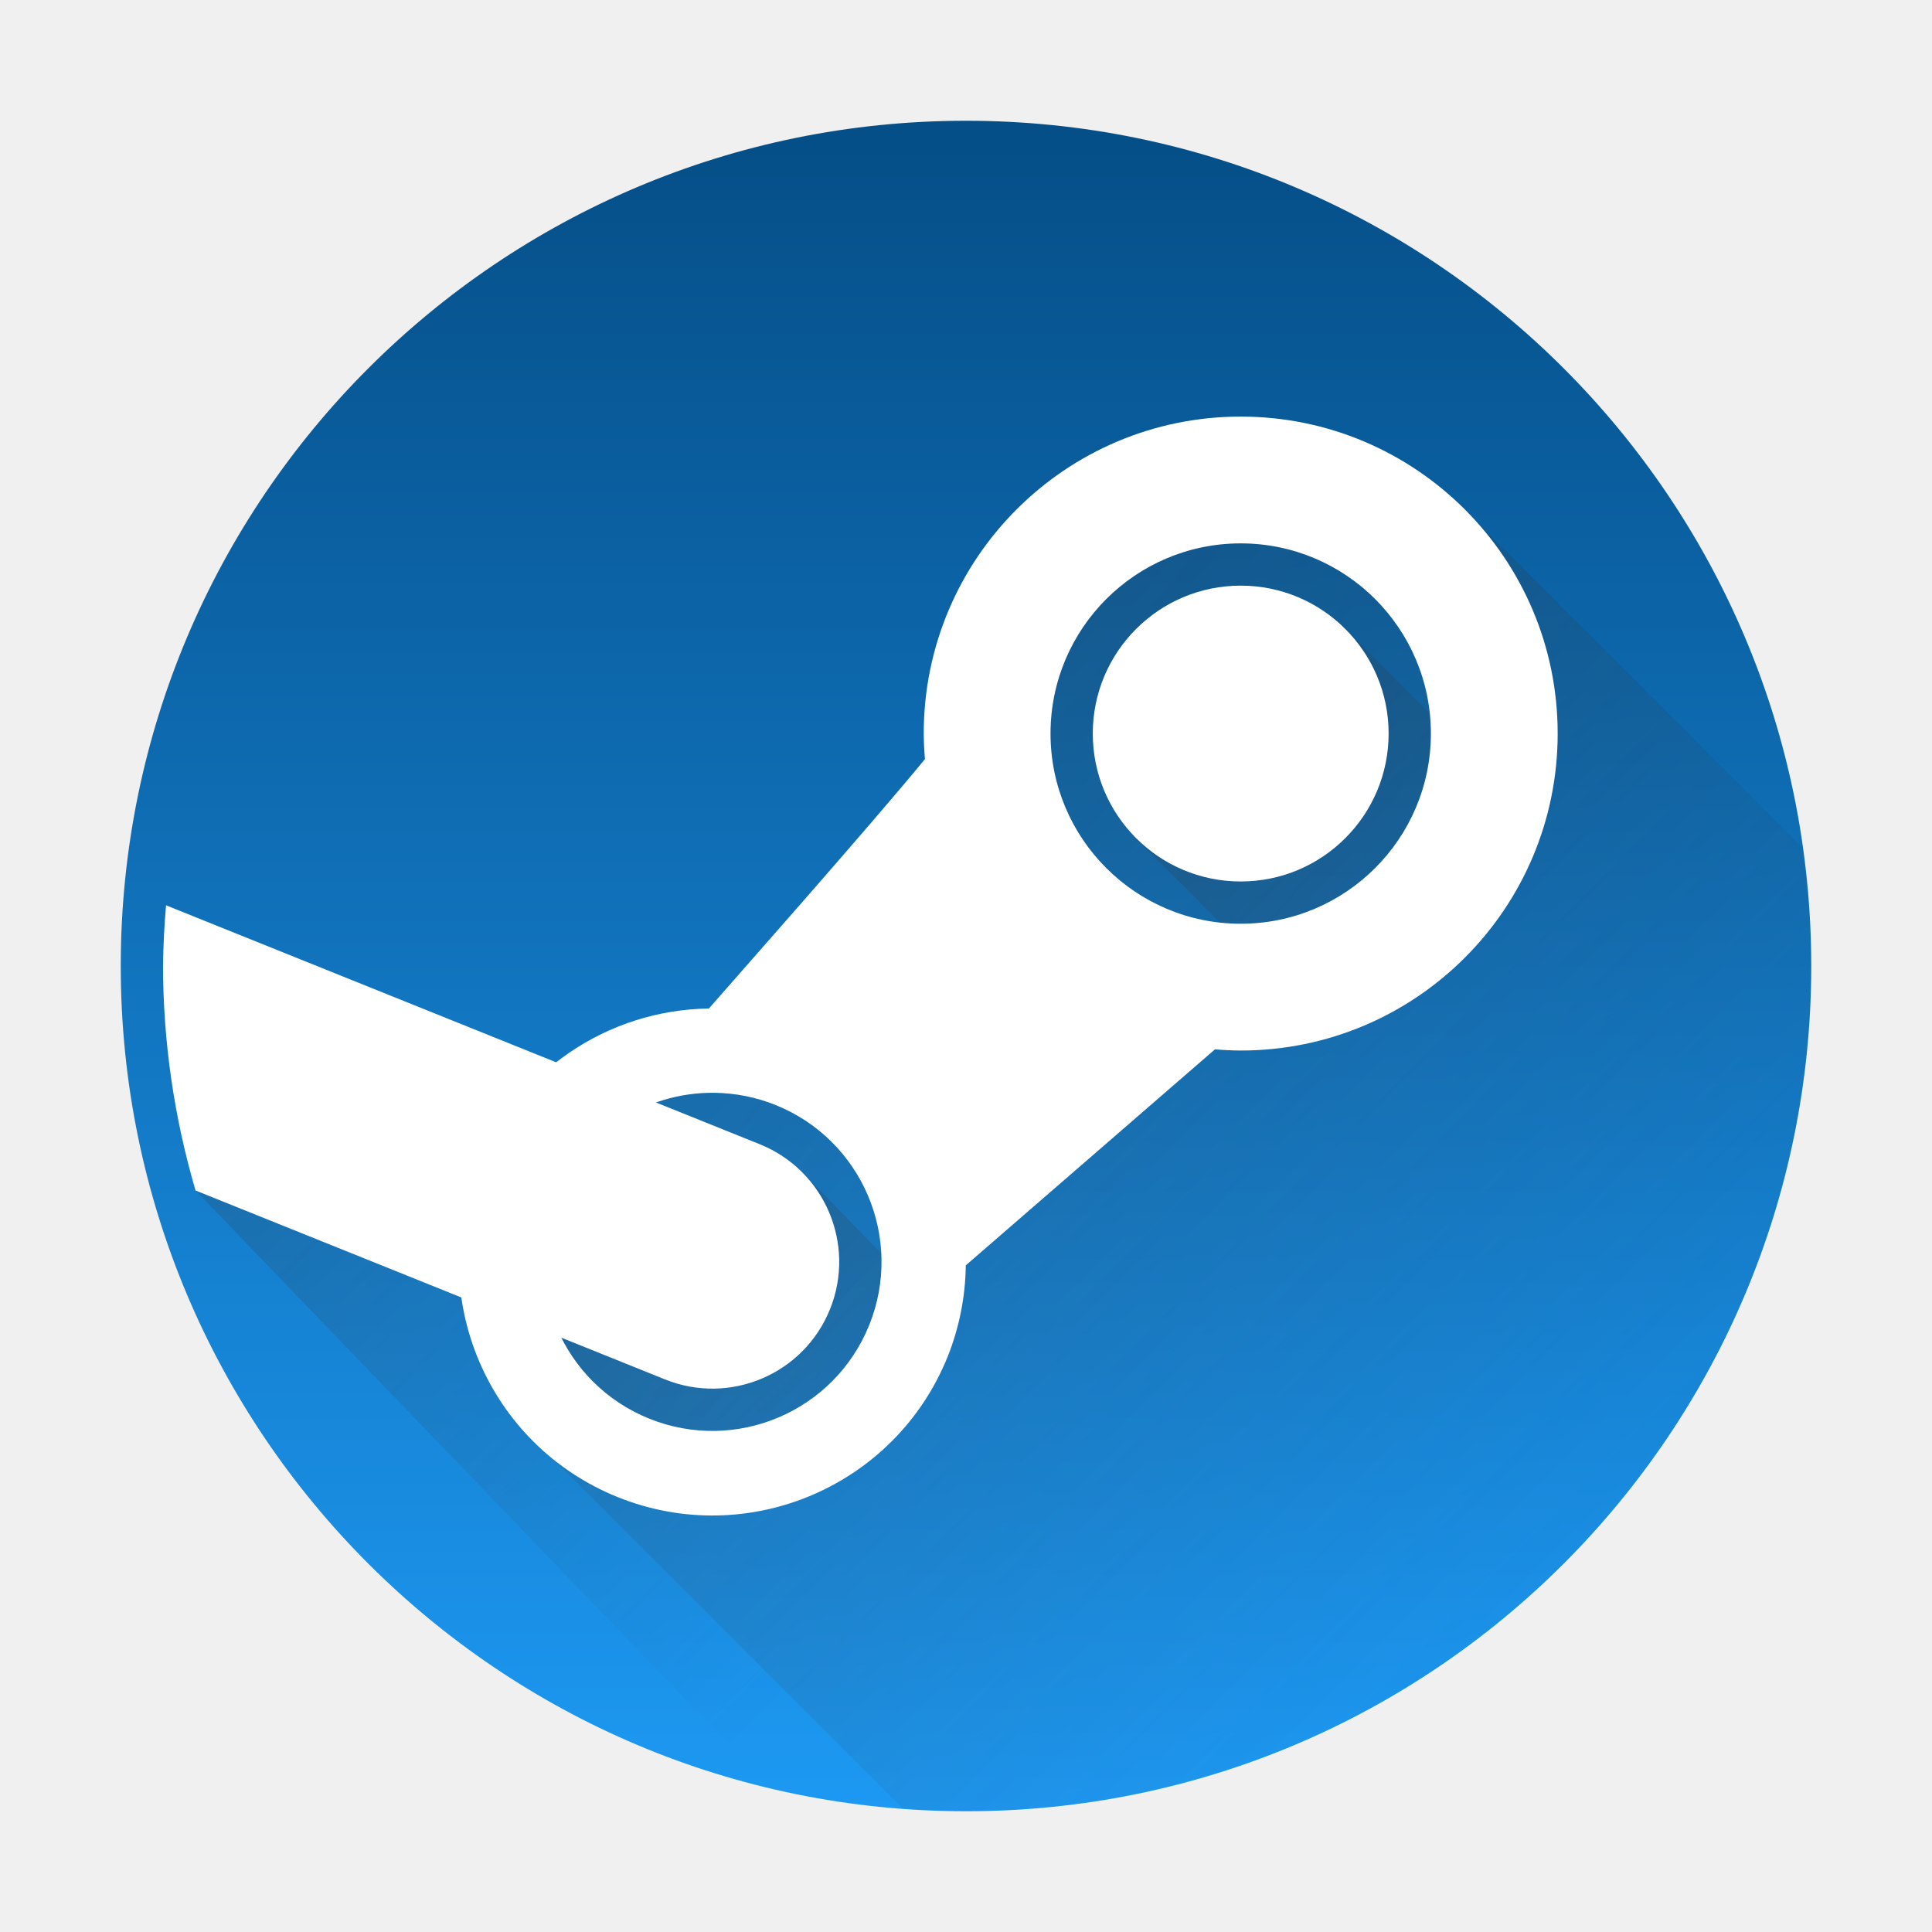
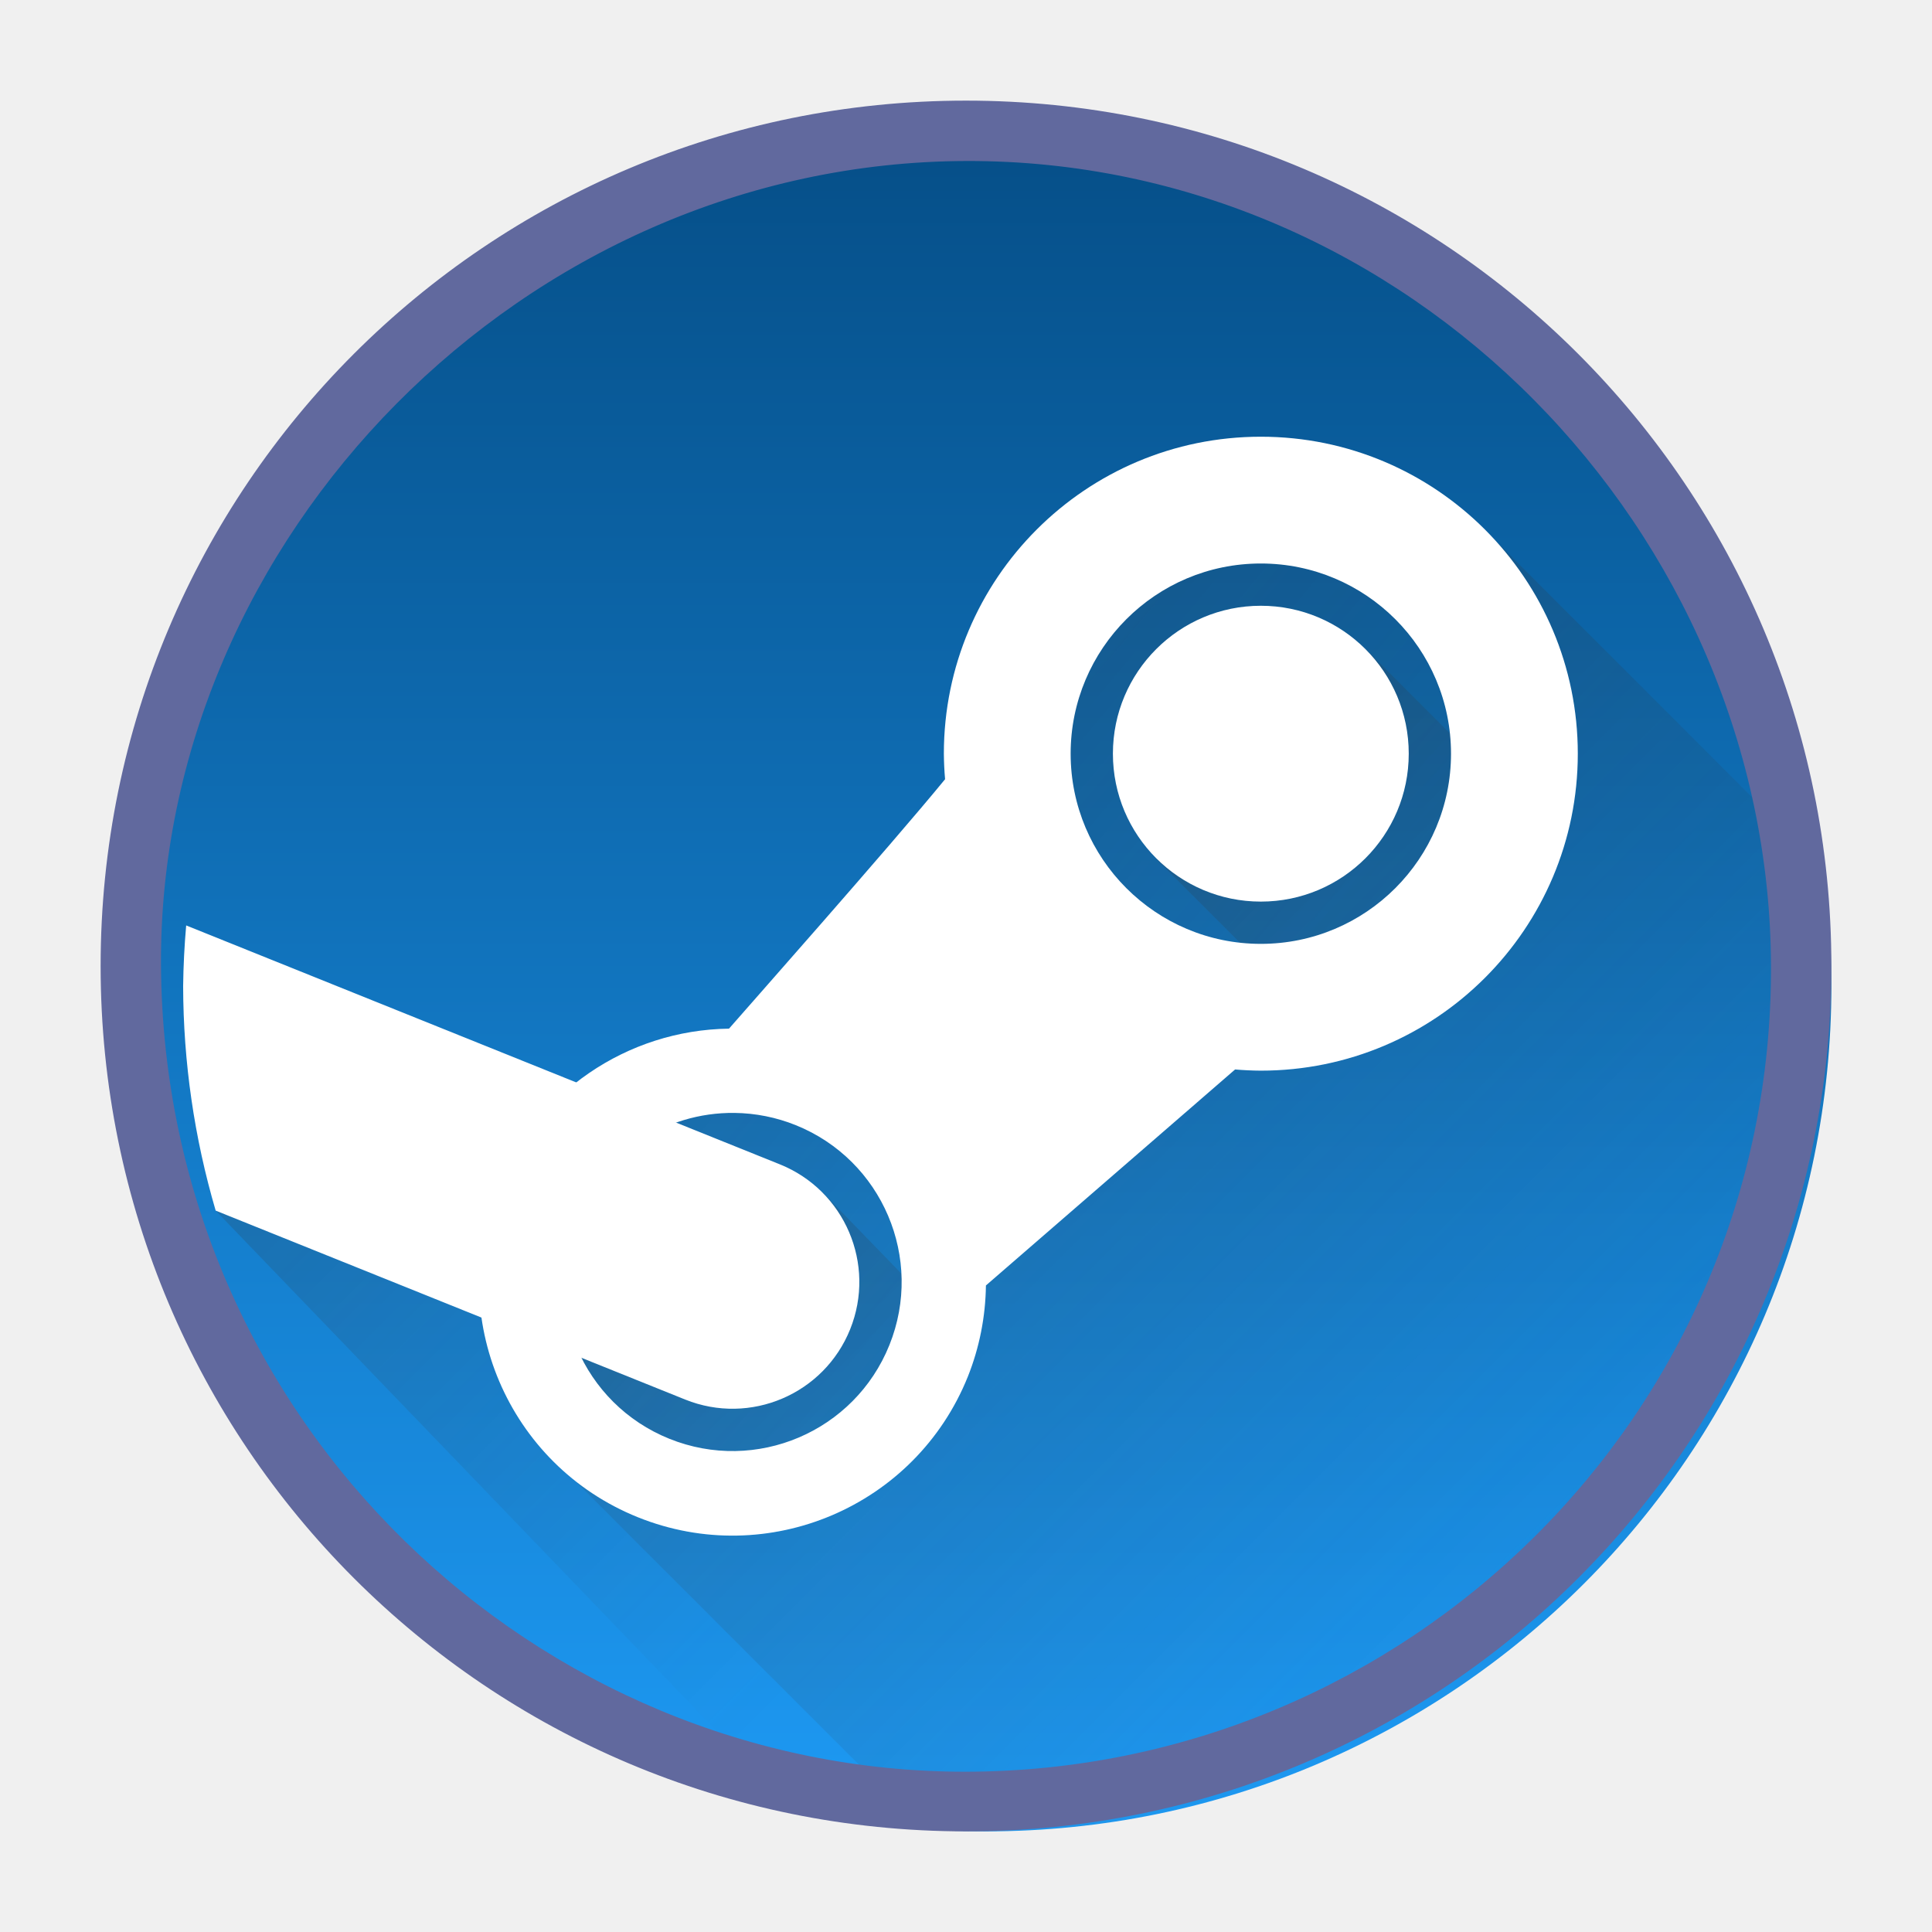
<svg xmlns="http://www.w3.org/2000/svg" xmlns:xlink="http://www.w3.org/1999/xlink" width="48" height="48" viewBox="0 0 48 48" version="1.1" id="svg43">
  <defs id="defs19">
    <linearGradient id="blue-gradient-5">
      <stop style="stop-color:#054e87;stop-opacity:1" offset="0" id="stop2" />
      <stop style="stop-color:#1d99f3;stop-opacity:1" offset="1" id="stop4" />
    </linearGradient>
    <linearGradient id="shadow-3">
      <stop style="stop-color:#31363b;stop-opacity:0.208" offset="0" id="stop7" />
      <stop style="stop-color:#31363b;stop-opacity:0;" offset="1" id="stop9" />
    </linearGradient>
-     <linearGradient xlink:href="#shadow-3" id="linearGradient4199" x1="21.969" y1="1035.362" x2="35.969" y2="1049.362" gradientUnits="userSpaceOnUse" gradientTransform="translate(10,-14.00005)" />
-     <linearGradient xlink:href="#shadow-3" id="linearGradient4203" gradientUnits="userSpaceOnUse" x1="23" y1="1035.362" x2="36" y2="1048.362" gradientTransform="translate(13,-1021.362)" />
-     <linearGradient xlink:href="#shadow-3" id="linearGradient4227" gradientUnits="userSpaceOnUse" gradientTransform="translate(-15.75,-1005.862)" x1="21.475" y1="1035.158" x2="34.475" y2="1048.158" />
-     <linearGradient xlink:href="#blue-gradient-5" id="linearGradient4351" x1="24" y1="1008.362" x2="24" y2="1048.362" gradientUnits="userSpaceOnUse" />
-     <linearGradient xlink:href="#shadow-3" id="linearGradient4373" gradientUnits="userSpaceOnUse" gradientTransform="translate(5.97833,-17.51348)" x1="21.085" y1="1036.975" x2="35.969" y2="1049.362" />
-     <linearGradient xlink:href="#shadow-3" id="linearGradient4377" gradientUnits="userSpaceOnUse" gradientTransform="translate(-6.329747,-4.851853)" x1="21.085" y1="1036.975" x2="35.969" y2="1049.362" />
-     <linearGradient xlink:href="#shadow-3" id="linearGradient4381" gradientUnits="userSpaceOnUse" gradientTransform="translate(-2.870308,-1.169873)" x1="21.969" y1="1035.362" x2="35.969" y2="1049.362" />
+     <linearGradient xlink:href="#shadow-3" id="linearGradient4199" x1="21.969" y1="1035.362" x2="35.969" y2="1049.362" gradientUnits="userSpaceOnUse" gradientTransform="translate(9.523808,-14.47624)" />
+     <linearGradient xlink:href="#shadow-3" id="linearGradient4203" gradientUnits="userSpaceOnUse" x1="23" y1="1035.362" x2="36" y2="1048.362" gradientTransform="translate(12.52381,-1021.838)" />
+     <linearGradient xlink:href="#shadow-3" id="linearGradient4227" gradientUnits="userSpaceOnUse" gradientTransform="translate(-16.22619,-1006.338)" x1="21.475" y1="1035.158" x2="34.475" y2="1048.158" />
+     <linearGradient xlink:href="#blue-gradient-5" id="linearGradient4351" x1="24" y1="1008.362" x2="24" y2="1048.362" gradientUnits="userSpaceOnUse" gradientTransform="translate(-0.4761921,-0.4761921)" />
+     <linearGradient xlink:href="#shadow-3" id="linearGradient4373" gradientUnits="userSpaceOnUse" gradientTransform="translate(5.502138,-17.98967)" x1="21.085" y1="1036.975" x2="35.969" y2="1049.362" />
+     <linearGradient xlink:href="#shadow-3" id="linearGradient4377" gradientUnits="userSpaceOnUse" gradientTransform="translate(-6.805939,-5.328045)" x1="21.085" y1="1036.975" x2="35.969" y2="1049.362" />
+     <linearGradient xlink:href="#shadow-3" id="linearGradient4381" gradientUnits="userSpaceOnUse" gradientTransform="translate(-3.3465,-1.646065)" x1="21.969" y1="1035.362" x2="35.969" y2="1049.362" />
  </defs>
-   <g transform="matrix(1.049996,0,0,1.049996,-1.199985,-1055.776)" id="g41">
+   <g transform="matrix(1.049996,0,0,1.049996,-0.6999852,-1055.276)" id="g41">
    <circle style="opacity:1;fill:url(#linearGradient4351);fill-opacity:1;stroke:none;stroke-width:1;stroke-linecap:round;stroke-linejoin:round;stroke-miterlimit:4;stroke-dasharray:none;stroke-opacity:1" cx="24" cy="1028.362" r="20" id="circle21" />
    <path d="m 26.586,1028.025 8.105,-0.42 1.91,-6.755 -5.591,-4.442 -6.871,5.833 z" style="fill:url(#linearGradient4373);fill-opacity:1;fill-rule:evenodd;stroke:none;stroke-width:1px;stroke-linecap:butt;stroke-linejoin:miter;stroke-opacity:1" id="path23" />
    <path style="fill:url(#linearGradient4199);fill-opacity:1;fill-rule:evenodd;stroke:none;stroke-width:1px;stroke-linecap:butt;stroke-linejoin:miter;stroke-opacity:1" d="M 31.028,1028.357 35,1027.362 l 1.977,-2.977 -4,-4 -4.949,4.971 z" id="path25" />
    <path style="fill:url(#linearGradient4203);fill-opacity:1;fill-rule:evenodd;stroke:none;stroke-width:1px;stroke-linecap:butt;stroke-linejoin:miter;stroke-opacity:1" d="M 35.924,13.33 C 37.207,14.676 38,16.494 38,18.5 c -10e-7,4.142 -3.358,7.5 -7.5,7.5 -0.203,-0.002 -0.407,-0.011 -0.609,-0.029 l -5.896,5.111 c -0.008,0.74 -0.153,1.471 -0.428,2.158 -1.237,3.074 -4.732,4.564 -7.807,3.326 -0.243,-0.098 -0.471,-0.215 -0.693,-0.34 -0.043,-0.024 -0.086,-0.049 -0.129,-0.074 -0.211,-0.125 -0.414,-0.261 -0.605,-0.408 -0.006,-0.005 -0.013,-0.009 -0.02,-0.014 l -0.012,0.002 8.193,8.193 C 22.995,43.969 23.497,43.994 24,44 a 20,20 0 0 0 1.311,-0.047 c 0.067,-0.004 0.133,-0.011 0.199,-0.016 a 20,20 0 0 0 1.846,-0.223 c 0.032,-0.005 0.064,-0.012 0.096,-0.018 a 20,20 0 0 0 1.396,-0.312 c 0.24,-0.06 0.482,-0.117 0.719,-0.186 A 20,20 0 0 0 30.783,42.795 c 0.221,-0.08 0.445,-0.155 0.662,-0.242 a 20,20 0 0 0 1.148,-0.514 C 32.813,41.934 33.035,41.835 33.25,41.723 a 20,20 0 0 0 1.031,-0.592 c 0.232,-0.139 0.468,-0.272 0.693,-0.42 a 20,20 0 0 0 0.953,-0.686 c 0.206,-0.154 0.419,-0.299 0.619,-0.461 a 20,20 0 0 0 0.908,-0.797 c 0.19,-0.173 0.387,-0.339 0.57,-0.52 a 20,20 0 0 0 0.834,-0.893 c 0.163,-0.182 0.335,-0.355 0.492,-0.543 a 20,20 0 0 0 0.863,-1.137 c 0.102,-0.142 0.216,-0.275 0.314,-0.42 a 20,20 0 0 0 3.371,-9.258 c 6.3e-5,-6.43e-4 -6.4e-5,-0.001 0,-0.002 a 20,20 0 0 0 0,-0.006 A 20,20 0 0 0 44,24 20,20 0 0 0 43.779,21.186 Z" transform="translate(0,1004.362)" id="path27" />
    <path style="fill:url(#linearGradient4377);fill-opacity:1;fill-rule:evenodd;stroke:none;stroke-width:1px;stroke-linecap:butt;stroke-linejoin:miter;stroke-opacity:1" d="m 15.316,1040.068 6.359,-0.641 1.358,-7.551 -6.63,-1.768 -3.8,4.573 z" id="path29" />
    <path d="m 16.985,1040.234 3.972,-0.416 2.211,-3.445 -3.062,-3.156 -6.933,3.987 z" style="fill:url(#linearGradient4381);fill-opacity:1;fill-rule:evenodd;stroke:none;stroke-width:1px;stroke-linecap:butt;stroke-linejoin:miter;stroke-opacity:1" id="path31" />
    <path style="fill:url(#linearGradient4227);fill-opacity:1;fill-rule:evenodd;stroke:none;stroke-width:1px;stroke-linecap:butt;stroke-linejoin:miter;stroke-opacity:1" d="M 5.77,29.312 19.363,43.432 a 20,20 0 0 0 3.131,0.494 l -8.193,-8.193 -2.002,-4.975 z" transform="translate(0,1004.362)" id="path33" />
    <path style="opacity:1;fill:#ffffff;fill-opacity:1;stroke:none;stroke-width:1;stroke-linecap:round;stroke-linejoin:round;stroke-miterlimit:4;stroke-dasharray:none;stroke-opacity:1" d="m 30.5,11 c -4.142,0 -7.5,3.358 -7.5,7.5 0.002,0.201 0.011,0.403 0.029,0.604 -1.29,1.576 -4.805,5.547 -5.113,5.902 -2.417,0.033 -4.578,1.513 -5.482,3.754 -1.237,3.074 0.252,6.57 3.326,7.807 3.074,1.237 6.57,-0.252 7.807,-3.326 0.274,-0.687 0.419,-1.419 0.428,-2.158 l 5.896,-5.111 C 30.093,25.989 30.297,25.999 30.5,26 34.642,26 38,22.642 38,18.5 38,14.358 34.642,11 30.5,11 Z m 0,3 c 2.485,0 4.5,2.015 4.5,4.5 -10e-7,2.485 -2.015,4.5 -4.5,4.5 -2.485,0 -4.5,-2.015 -4.5,-4.5 1e-6,-2.485 2.015,-4.5 4.5,-4.5 z M 18.047,27 c 0.496,0.006 0.987,0.104 1.447,0.289 2.05,0.825 3.042,3.156 2.217,5.205 -0.825,2.05 -3.156,3.042 -5.205,2.217 C 14.456,33.886 13.464,31.555 14.289,29.506 14.905,27.976 16.397,26.981 18.047,27 Z" transform="translate(0,1004.362)" id="path35" />
    <circle style="opacity:1;fill:#ffffff;fill-opacity:1;stroke:none;stroke-width:1;stroke-linecap:round;stroke-linejoin:round;stroke-miterlimit:4;stroke-dasharray:none;stroke-opacity:1" cx="30.5" cy="1022.862" id="ellipse37" r="3.5" />
    <path style="opacity:1;fill:#ffffff;fill-opacity:1;stroke:none;stroke-width:1;stroke-linecap:round;stroke-linejoin:round;stroke-miterlimit:4;stroke-dasharray:none;stroke-opacity:1" d="M 5.072,22.564 A 19,19 0 0 0 5,24 19,19 0 0 0 5.77,29.312 l 11.111,4.471 a 3,3 0 0 0 3.902,-1.664 3,3 0 0 0 -1.664,-3.902 z" transform="translate(0,1004.362)" id="path39" />
  </g>
+   <path style="color:#d1d5e9;display:inline;fill:#61699e;fill-opacity:1;stroke-width:2.688" class="ColorScheme-Text " d="M 24,2.5 C 12.111,2.5 2.5,12.111 2.5,24 2.5,35.889 12.111,45.5 24,45.5 35.889,45.5 45.5,35.889 45.5,24 45.5,12.111 35.889,2.5 24,2.5 Z M 24,4 C 35,3.964 43.964,13.2 44,24 44.038,35.2 34.9,44 24,44.018 13.4,44.035 4.068,35.382 4,23.982 3.936,13.382 13,4.036 24,4 Z" id="path58" />
</svg>
